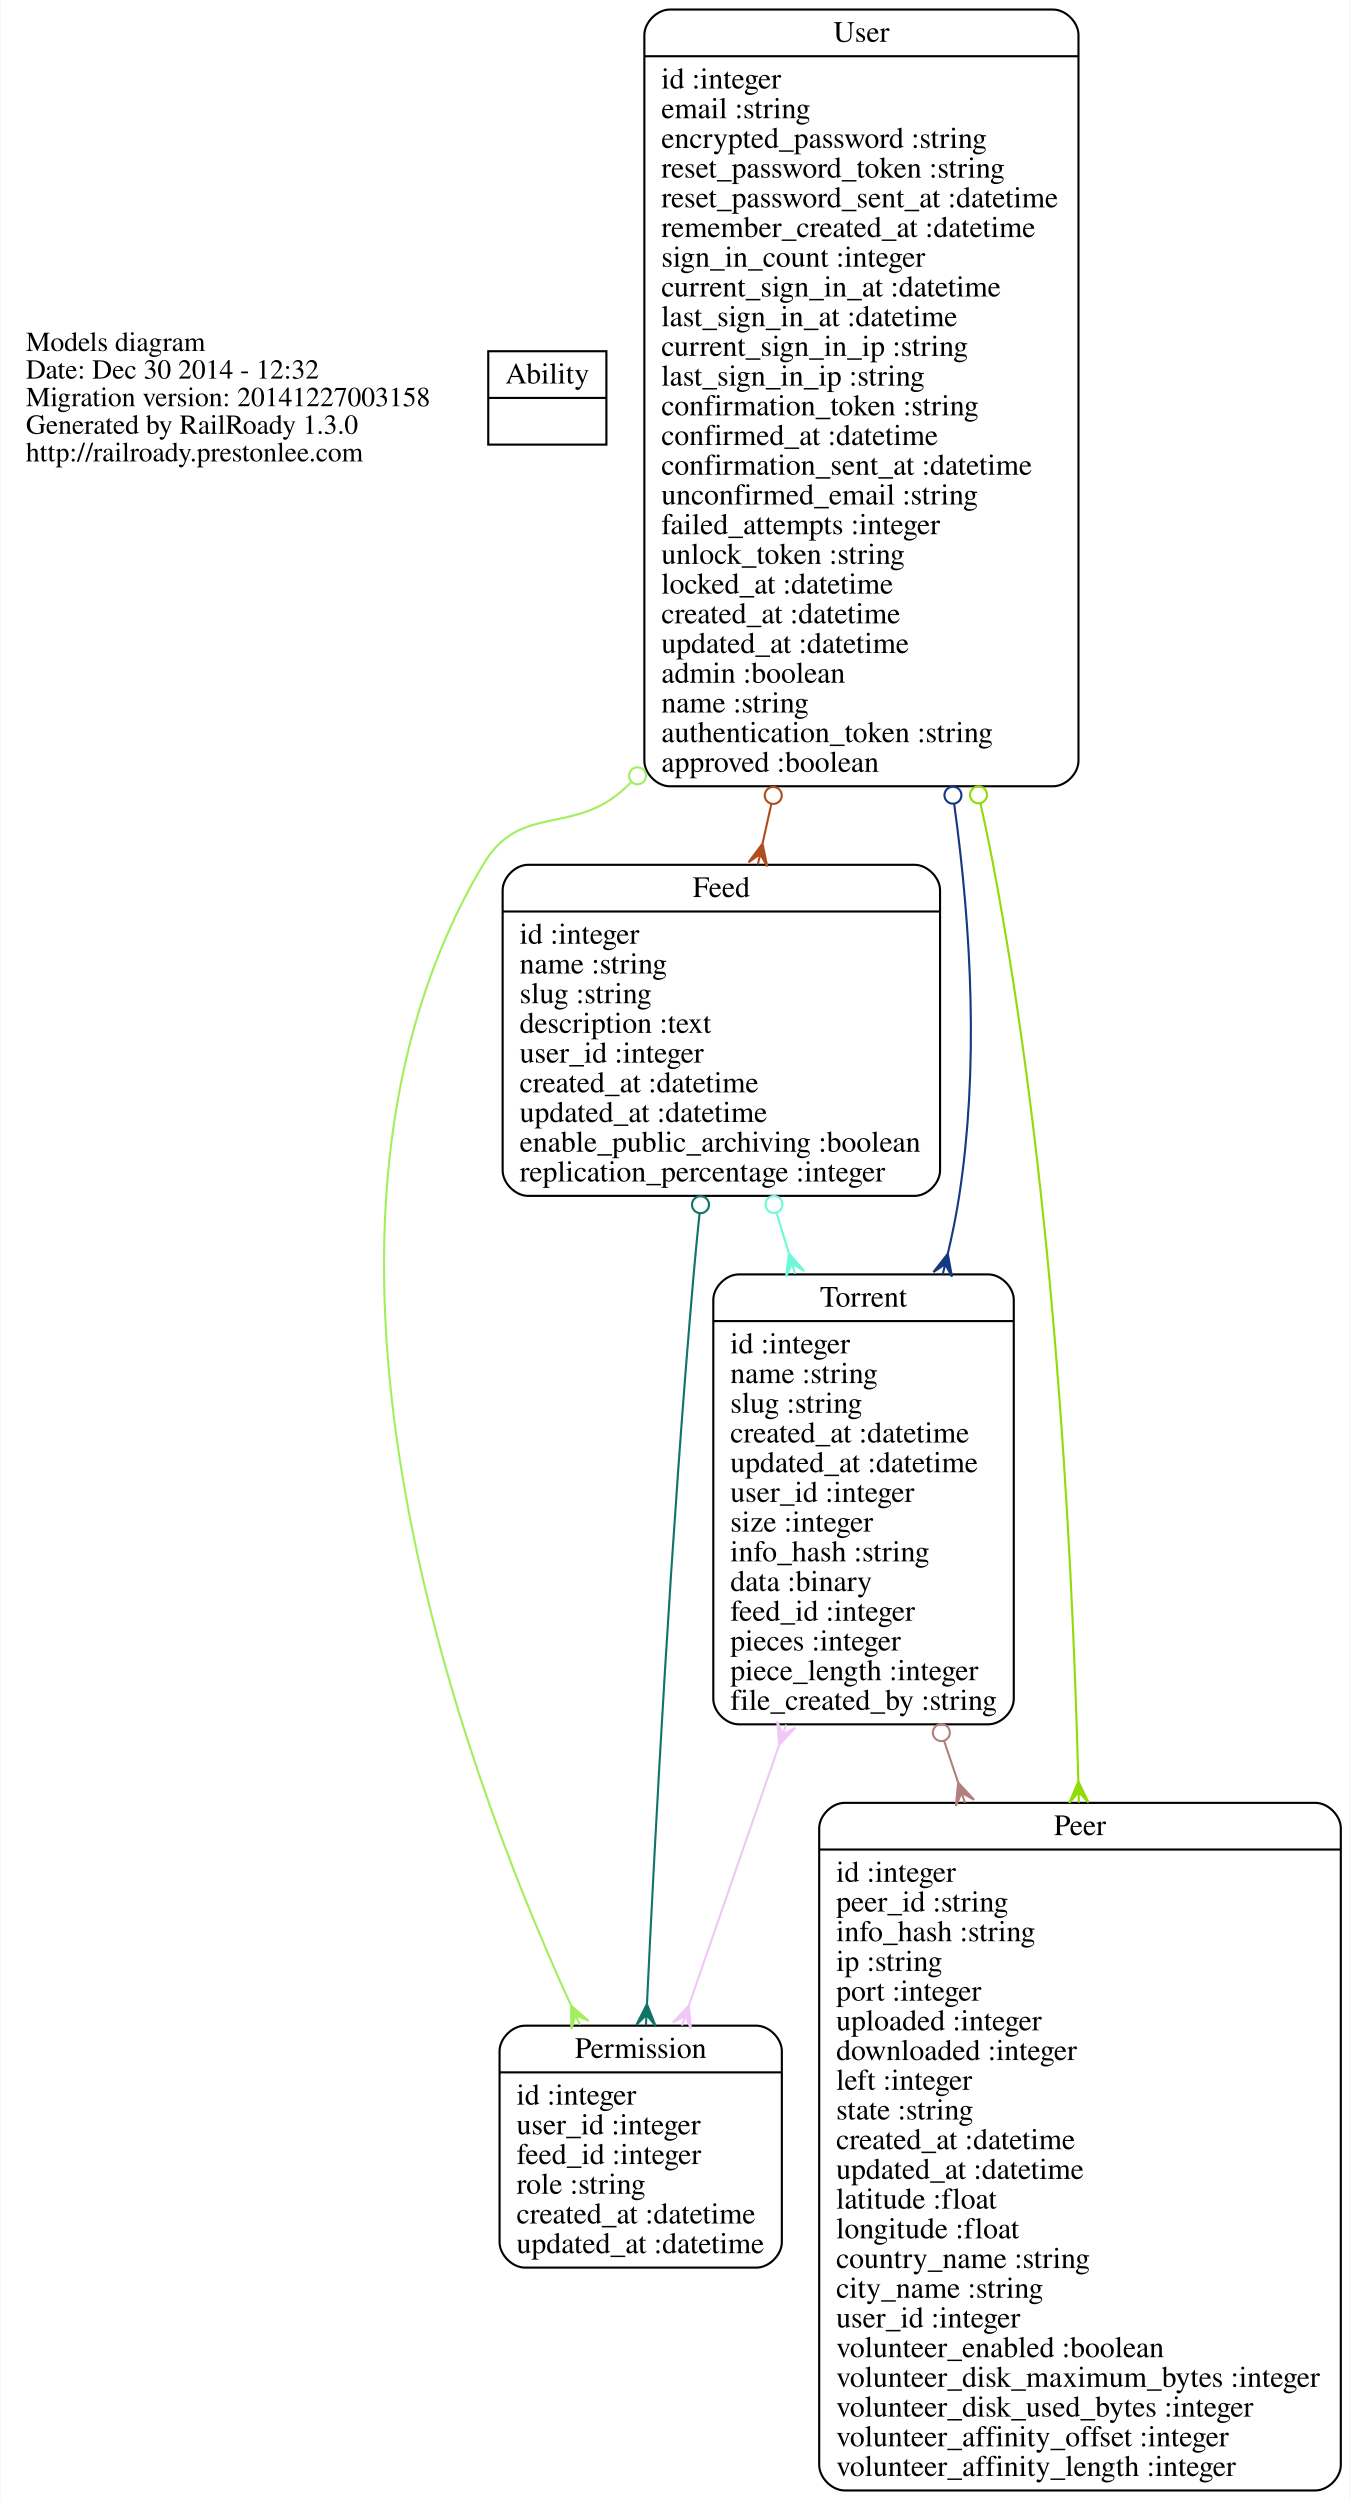
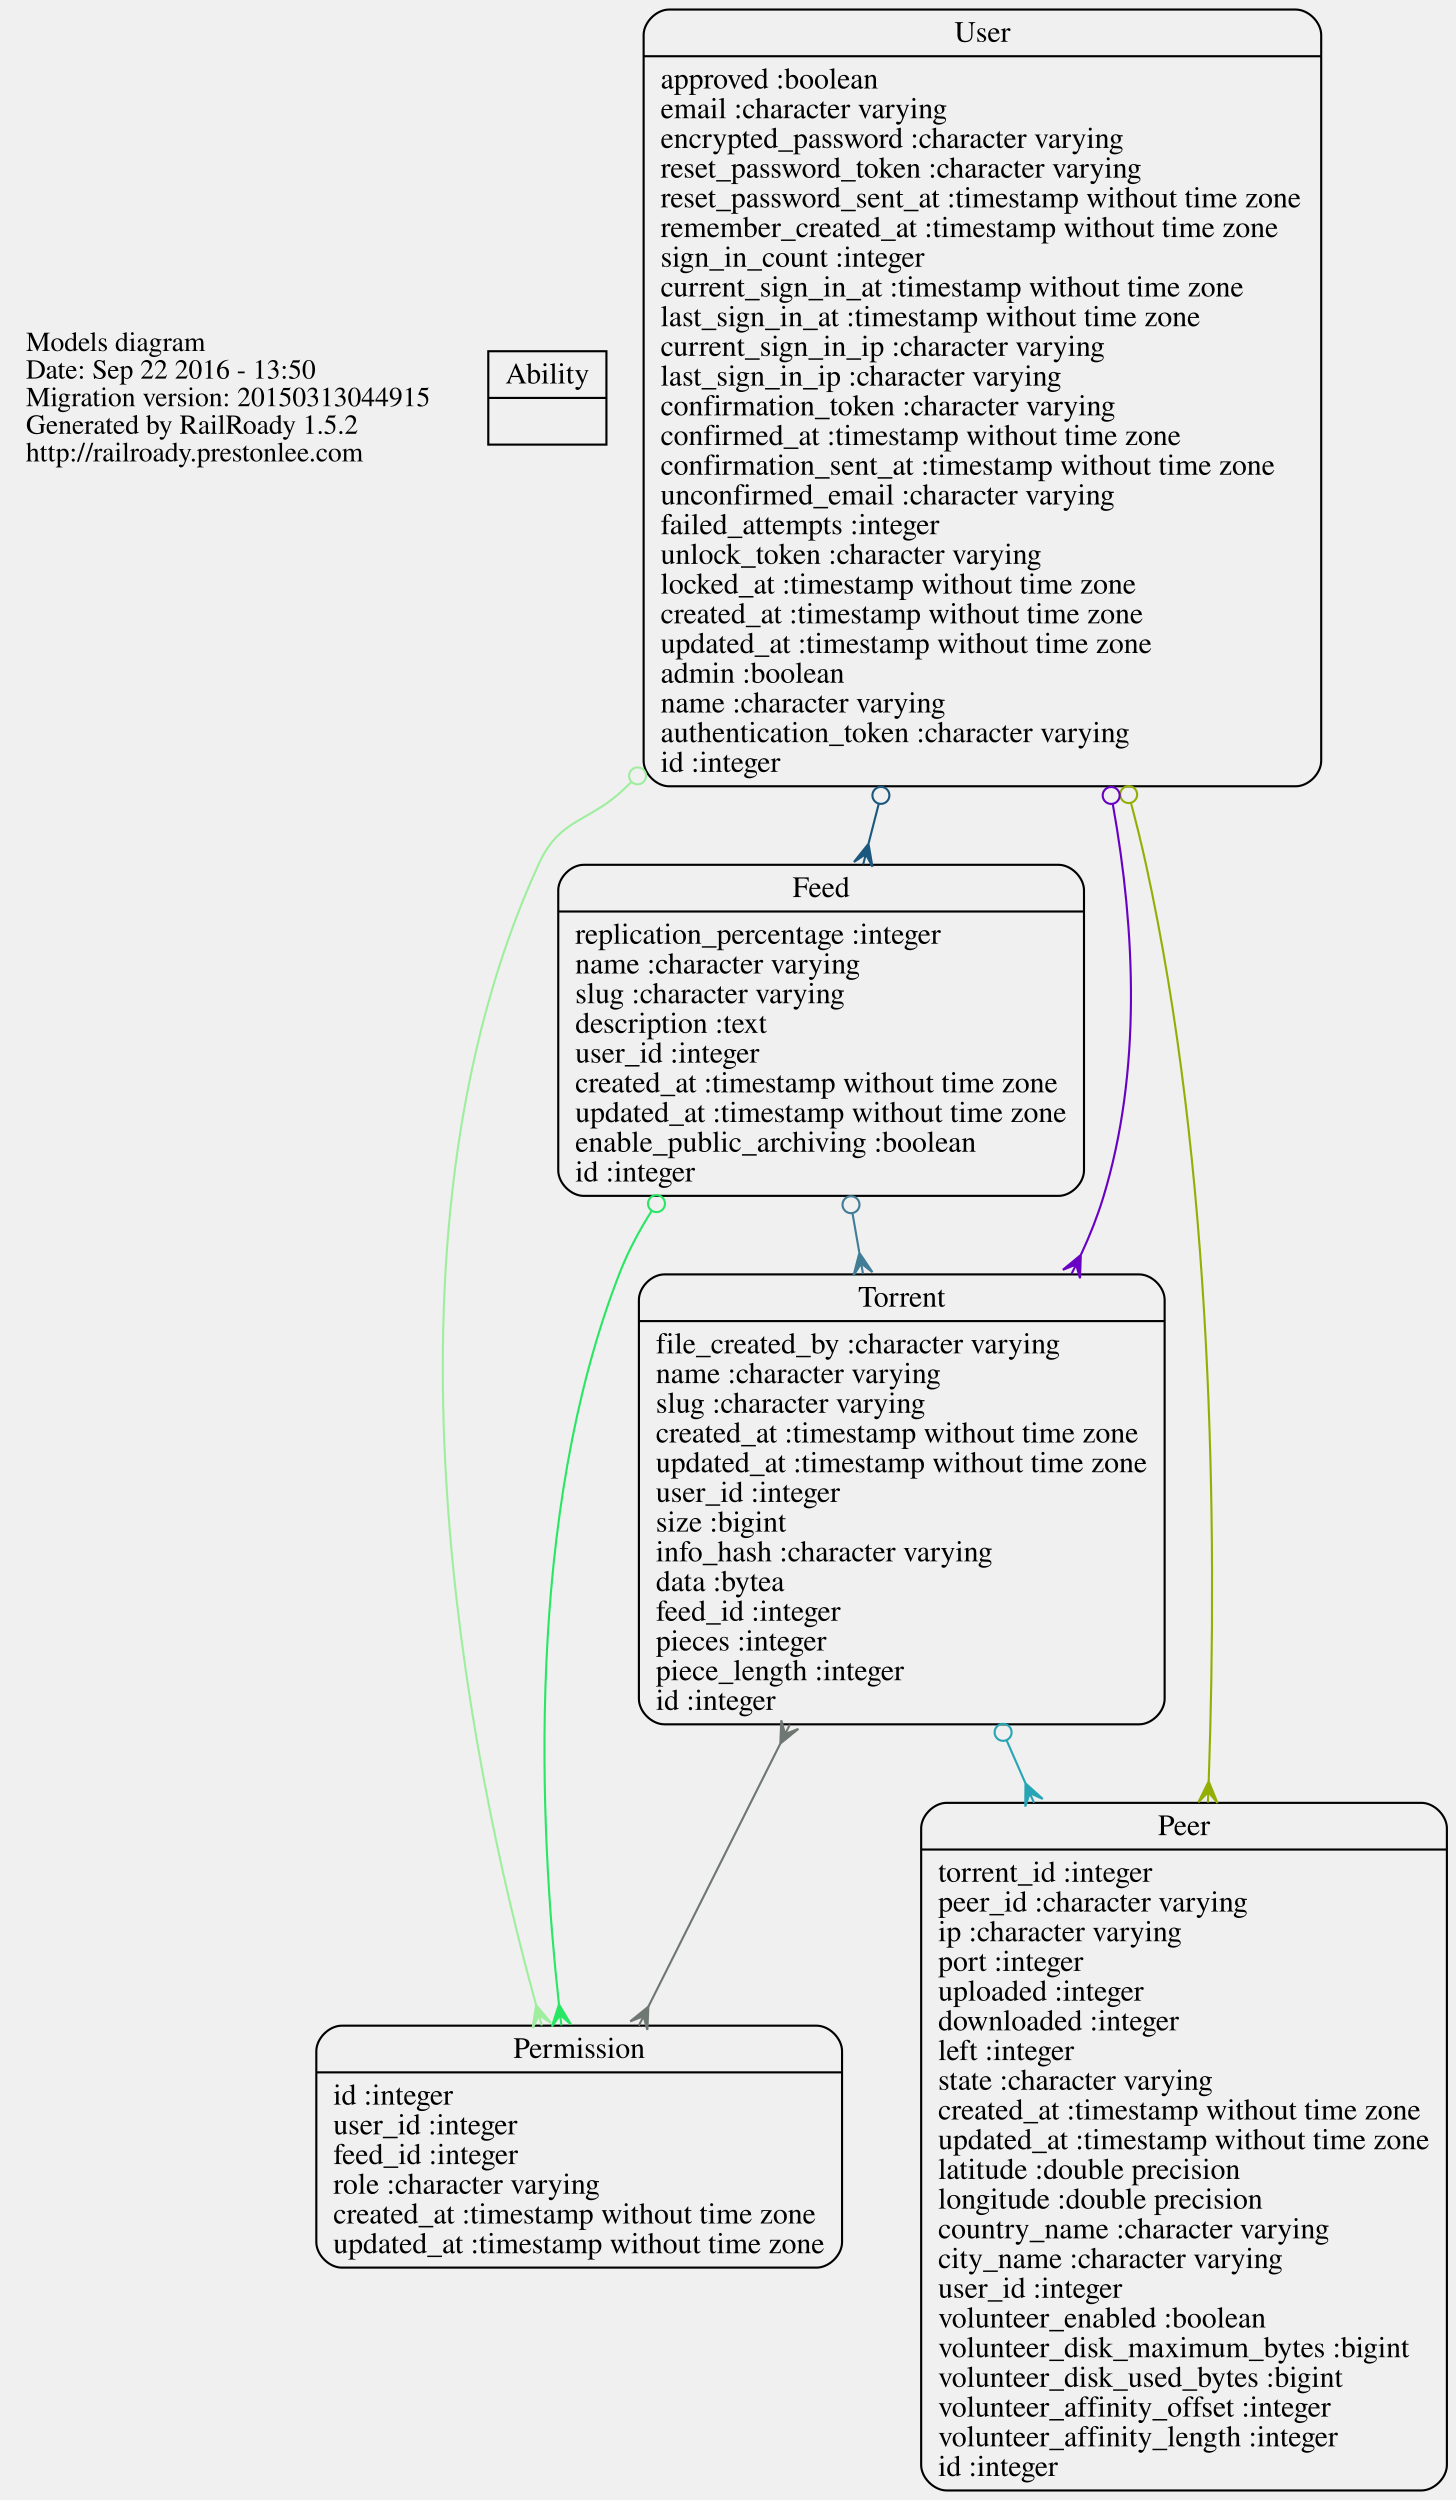
- <svg xmlns="http://www.w3.org/2000/svg" width="636pt" height="1178pt" viewBox="0.00 0.00 635.58 1178.00">
+ <svg xmlns="http://www.w3.org/2000/svg" width="686pt" height="1178pt" viewBox="0.00 0.00 685.55 1178.00">
  <g id="graph0" class="graph" transform="scale(1 1) rotate(0) translate(4 1174)">
-     <polygon fill="white" stroke="none" points="-4,4 -4,-1174 631.583,-1174 631.583,4 -4,4" />
+     <polygon fill="none" stroke="none" points="-4,4 -4,-1174 681.55,-1174 681.55,4 -4,4" />
    <g id="node1" class="node">
      <text text-anchor="start" x="8" y="-1008.6" font-family="Times,serif" font-size="13.00">Models diagram</text>
-       <text text-anchor="start" x="8" y="-995.6" font-family="Times,serif" font-size="13.00">Date: Dec 30 2014 - 12:32</text>
-       <text text-anchor="start" x="8" y="-982.6" font-family="Times,serif" font-size="13.00">Migration version: 20141227003158</text>
-       <text text-anchor="start" x="8" y="-969.6" font-family="Times,serif" font-size="13.00">Generated by RailRoady 1.3.0</text>
+       <text text-anchor="start" x="8" y="-995.6" font-family="Times,serif" font-size="13.00">Date: Sep 22 2016 - 13:50</text>
+       <text text-anchor="start" x="8" y="-982.6" font-family="Times,serif" font-size="13.00">Migration version: 20150313044915</text>
+       <text text-anchor="start" x="8" y="-969.6" font-family="Times,serif" font-size="13.00">Generated by RailRoady 1.5.2</text>
      <text text-anchor="start" x="8" y="-956.6" font-family="Times,serif" font-size="13.00">http://railroady.prestonlee.com</text>
    </g>
    <g id="node2" class="node">
      <polygon fill="none" stroke="black" points="225.853,-964.5 225.853,-1008.5 281.522,-1008.5 281.522,-964.5 225.853,-964.5" />
      <text text-anchor="middle" x="253.688" y="-993.3" font-family="Times,serif" font-size="14.00">Ability</text>
      <polyline fill="none" stroke="black" points="225.853,-986.5 281.522,-986.5 " />
      <text text-anchor="middle" x="253.688" y="-971.3" font-family="Times,serif" font-size="14.00"> </text>
    </g>
    <g id="node3" class="node">
-       <path fill="none" stroke="black" d="M244.637,-610.5C244.637,-610.5 426.738,-610.5 426.738,-610.5 432.738,-610.5 438.738,-616.5 438.738,-622.5 438.738,-622.5 438.738,-754.5 438.738,-754.5 438.738,-760.5 432.738,-766.5 426.738,-766.5 426.738,-766.5 244.637,-766.5 244.637,-766.5 238.637,-766.5 232.637,-760.5 232.637,-754.5 232.637,-754.5 232.637,-622.5 232.637,-622.5 232.637,-616.5 238.637,-610.5 244.637,-610.5" />
-       <text text-anchor="middle" x="335.688" y="-751.3" font-family="Times,serif" font-size="14.00">Feed</text>
-       <polyline fill="none" stroke="black" points="232.637,-744.5 438.738,-744.5 " />
-       <text text-anchor="start" x="240.637" y="-729.3" font-family="Times,serif" font-size="14.00">id :integer</text>
-       <text text-anchor="start" x="240.637" y="-715.3" font-family="Times,serif" font-size="14.00">name :string</text>
-       <text text-anchor="start" x="240.637" y="-701.3" font-family="Times,serif" font-size="14.00">slug :string</text>
-       <text text-anchor="start" x="240.637" y="-687.3" font-family="Times,serif" font-size="14.00">description :text</text>
-       <text text-anchor="start" x="240.637" y="-673.3" font-family="Times,serif" font-size="14.00">user_id :integer</text>
-       <text text-anchor="start" x="240.637" y="-659.3" font-family="Times,serif" font-size="14.00">created_at :datetime</text>
-       <text text-anchor="start" x="240.637" y="-645.3" font-family="Times,serif" font-size="14.00">updated_at :datetime</text>
-       <text text-anchor="start" x="240.637" y="-631.3" font-family="Times,serif" font-size="14.00">enable_public_archiving :boolean</text>
-       <text text-anchor="start" x="240.637" y="-617.3" font-family="Times,serif" font-size="14.00">replication_percentage :integer</text>
+       <path fill="none" stroke="black" d="M270.825,-610.5C270.825,-610.5 494.55,-610.5 494.55,-610.5 500.55,-610.5 506.55,-616.5 506.55,-622.5 506.55,-622.5 506.55,-754.5 506.55,-754.5 506.55,-760.5 500.55,-766.5 494.55,-766.5 494.55,-766.5 270.825,-766.5 270.825,-766.5 264.825,-766.5 258.825,-760.5 258.825,-754.5 258.825,-754.5 258.825,-622.5 258.825,-622.5 258.825,-616.5 264.825,-610.5 270.825,-610.5" />
+       <text text-anchor="middle" x="382.688" y="-751.3" font-family="Times,serif" font-size="14.00">Feed</text>
+       <polyline fill="none" stroke="black" points="258.825,-744.5 506.55,-744.5 " />
+       <text text-anchor="start" x="266.825" y="-729.3" font-family="Times,serif" font-size="14.00">replication_percentage :integer</text>
+       <text text-anchor="start" x="266.825" y="-715.3" font-family="Times,serif" font-size="14.00">name :character varying</text>
+       <text text-anchor="start" x="266.825" y="-701.3" font-family="Times,serif" font-size="14.00">slug :character varying</text>
+       <text text-anchor="start" x="266.825" y="-687.3" font-family="Times,serif" font-size="14.00">description :text</text>
+       <text text-anchor="start" x="266.825" y="-673.3" font-family="Times,serif" font-size="14.00">user_id :integer</text>
+       <text text-anchor="start" x="266.825" y="-659.3" font-family="Times,serif" font-size="14.00">created_at :timestamp without time zone</text>
+       <text text-anchor="start" x="266.825" y="-645.3" font-family="Times,serif" font-size="14.00">updated_at :timestamp without time zone</text>
+       <text text-anchor="start" x="266.825" y="-631.3" font-family="Times,serif" font-size="14.00">enable_public_archiving :boolean</text>
+       <text text-anchor="start" x="266.825" y="-617.3" font-family="Times,serif" font-size="14.00">id :integer</text>
    </g>
    <g id="node5" class="node">
-       <path fill="none" stroke="black" d="M243.182,-105.5C243.182,-105.5 352.193,-105.5 352.193,-105.5 358.193,-105.5 364.193,-111.5 364.193,-117.5 364.193,-117.5 364.193,-207.5 364.193,-207.5 364.193,-213.5 358.193,-219.5 352.193,-219.5 352.193,-219.5 243.182,-219.5 243.182,-219.5 237.182,-219.5 231.182,-213.5 231.182,-207.5 231.182,-207.5 231.182,-117.5 231.182,-117.5 231.182,-111.5 237.182,-105.5 243.182,-105.5" />
-       <text text-anchor="middle" x="297.688" y="-204.3" font-family="Times,serif" font-size="14.00">Permission</text>
-       <polyline fill="none" stroke="black" points="231.182,-197.5 364.193,-197.5 " />
-       <text text-anchor="start" x="239.182" y="-182.3" font-family="Times,serif" font-size="14.00">id :integer</text>
-       <text text-anchor="start" x="239.182" y="-168.3" font-family="Times,serif" font-size="14.00">user_id :integer</text>
-       <text text-anchor="start" x="239.182" y="-154.3" font-family="Times,serif" font-size="14.00">feed_id :integer</text>
-       <text text-anchor="start" x="239.182" y="-140.3" font-family="Times,serif" font-size="14.00">role :string</text>
-       <text text-anchor="start" x="239.182" y="-126.3" font-family="Times,serif" font-size="14.00">created_at :datetime</text>
-       <text text-anchor="start" x="239.182" y="-112.3" font-family="Times,serif" font-size="14.00">updated_at :datetime</text>
+       <path fill="none" stroke="black" d="M156.825,-105.5C156.825,-105.5 380.55,-105.5 380.55,-105.5 386.55,-105.5 392.55,-111.5 392.55,-117.5 392.55,-117.5 392.55,-207.5 392.55,-207.5 392.55,-213.5 386.55,-219.5 380.55,-219.5 380.55,-219.5 156.825,-219.5 156.825,-219.5 150.825,-219.5 144.825,-213.5 144.825,-207.5 144.825,-207.5 144.825,-117.5 144.825,-117.5 144.825,-111.5 150.825,-105.5 156.825,-105.5" />
+       <text text-anchor="middle" x="268.688" y="-204.3" font-family="Times,serif" font-size="14.00">Permission</text>
+       <polyline fill="none" stroke="black" points="144.825,-197.5 392.55,-197.5 " />
+       <text text-anchor="start" x="152.825" y="-182.3" font-family="Times,serif" font-size="14.00">id :integer</text>
+       <text text-anchor="start" x="152.825" y="-168.3" font-family="Times,serif" font-size="14.00">user_id :integer</text>
+       <text text-anchor="start" x="152.825" y="-154.3" font-family="Times,serif" font-size="14.00">feed_id :integer</text>
+       <text text-anchor="start" x="152.825" y="-140.3" font-family="Times,serif" font-size="14.00">role :character varying</text>
+       <text text-anchor="start" x="152.825" y="-126.3" font-family="Times,serif" font-size="14.00">created_at :timestamp without time zone</text>
+       <text text-anchor="start" x="152.825" y="-112.3" font-family="Times,serif" font-size="14.00">updated_at :timestamp without time zone</text>
    </g>
    <g id="edge2" class="edge">
-       <path fill="none" stroke="#127369" d="M325.436,-602.323C324.434,-592.776 323.493,-583.184 322.688,-574 312.06,-452.758 304.501,-310.974 300.636,-229.759" />
-       <ellipse fill="none" stroke="#127369" cx="325.865" cy="-606.345" rx="4" ry="4" />
-       <polygon fill="#127369" stroke="#127369" points="300.632,-229.666 304.656,-219.465 300.396,-224.671 300.161,-219.677 300.161,-219.677 300.161,-219.677 300.396,-224.671 295.666,-219.889 300.632,-229.666 300.632,-229.666" />
+       <path fill="none" stroke="#2ae665" d="M302.839,-603.408C296.857,-593.982 291.629,-584.115 287.688,-574 243.052,-459.455 249.897,-313.129 259.142,-229.701" />
+       <ellipse fill="none" stroke="#2ae665" cx="305.116" cy="-606.854" rx="4" ry="4" />
+       <polygon fill="#2ae665" stroke="#2ae665" points="259.161,-229.531 264.778,-220.113 259.734,-224.564 260.307,-219.597 260.307,-219.597 260.307,-219.597 259.734,-224.564 255.837,-219.081 259.161,-229.531 259.161,-229.531" />
    </g>
    <g id="node6" class="node">
-       <path fill="none" stroke="black" d="M343.9,-361.5C343.9,-361.5 461.476,-361.5 461.476,-361.5 467.476,-361.5 473.476,-367.5 473.476,-373.5 473.476,-373.5 473.476,-561.5 473.476,-561.5 473.476,-567.5 467.476,-573.5 461.476,-573.5 461.476,-573.5 343.9,-573.5 343.9,-573.5 337.9,-573.5 331.9,-567.5 331.9,-561.5 331.9,-561.5 331.9,-373.5 331.9,-373.5 331.9,-367.5 337.9,-361.5 343.9,-361.5" />
-       <text text-anchor="middle" x="402.688" y="-558.3" font-family="Times,serif" font-size="14.00">Torrent</text>
-       <polyline fill="none" stroke="black" points="331.9,-551.5 473.476,-551.5 " />
-       <text text-anchor="start" x="339.9" y="-536.3" font-family="Times,serif" font-size="14.00">id :integer</text>
-       <text text-anchor="start" x="339.9" y="-522.3" font-family="Times,serif" font-size="14.00">name :string</text>
-       <text text-anchor="start" x="339.9" y="-508.3" font-family="Times,serif" font-size="14.00">slug :string</text>
-       <text text-anchor="start" x="339.9" y="-494.3" font-family="Times,serif" font-size="14.00">created_at :datetime</text>
-       <text text-anchor="start" x="339.9" y="-480.3" font-family="Times,serif" font-size="14.00">updated_at :datetime</text>
-       <text text-anchor="start" x="339.9" y="-466.3" font-family="Times,serif" font-size="14.00">user_id :integer</text>
-       <text text-anchor="start" x="339.9" y="-452.3" font-family="Times,serif" font-size="14.00">size :integer</text>
-       <text text-anchor="start" x="339.9" y="-438.3" font-family="Times,serif" font-size="14.00">info_hash :string</text>
-       <text text-anchor="start" x="339.9" y="-424.3" font-family="Times,serif" font-size="14.00">data :binary</text>
-       <text text-anchor="start" x="339.9" y="-410.3" font-family="Times,serif" font-size="14.00">feed_id :integer</text>
-       <text text-anchor="start" x="339.9" y="-396.3" font-family="Times,serif" font-size="14.00">pieces :integer</text>
-       <text text-anchor="start" x="339.9" y="-382.3" font-family="Times,serif" font-size="14.00">piece_length :integer</text>
-       <text text-anchor="start" x="339.9" y="-368.3" font-family="Times,serif" font-size="14.00">file_created_by :string</text>
+       <path fill="none" stroke="black" d="M308.825,-361.5C308.825,-361.5 532.55,-361.5 532.55,-361.5 538.55,-361.5 544.55,-367.5 544.55,-373.5 544.55,-373.5 544.55,-561.5 544.55,-561.5 544.55,-567.5 538.55,-573.5 532.55,-573.5 532.55,-573.5 308.825,-573.5 308.825,-573.5 302.825,-573.5 296.825,-567.5 296.825,-561.5 296.825,-561.5 296.825,-373.5 296.825,-373.5 296.825,-367.5 302.825,-361.5 308.825,-361.5" />
+       <text text-anchor="middle" x="420.688" y="-558.3" font-family="Times,serif" font-size="14.00">Torrent</text>
+       <polyline fill="none" stroke="black" points="296.825,-551.5 544.55,-551.5 " />
+       <text text-anchor="start" x="304.825" y="-536.3" font-family="Times,serif" font-size="14.00">file_created_by :character varying</text>
+       <text text-anchor="start" x="304.825" y="-522.3" font-family="Times,serif" font-size="14.00">name :character varying</text>
+       <text text-anchor="start" x="304.825" y="-508.3" font-family="Times,serif" font-size="14.00">slug :character varying</text>
+       <text text-anchor="start" x="304.825" y="-494.3" font-family="Times,serif" font-size="14.00">created_at :timestamp without time zone</text>
+       <text text-anchor="start" x="304.825" y="-480.3" font-family="Times,serif" font-size="14.00">updated_at :timestamp without time zone</text>
+       <text text-anchor="start" x="304.825" y="-466.3" font-family="Times,serif" font-size="14.00">user_id :integer</text>
+       <text text-anchor="start" x="304.825" y="-452.3" font-family="Times,serif" font-size="14.00">size :bigint</text>
+       <text text-anchor="start" x="304.825" y="-438.3" font-family="Times,serif" font-size="14.00">info_hash :character varying</text>
+       <text text-anchor="start" x="304.825" y="-424.3" font-family="Times,serif" font-size="14.00">data :bytea</text>
+       <text text-anchor="start" x="304.825" y="-410.3" font-family="Times,serif" font-size="14.00">feed_id :integer</text>
+       <text text-anchor="start" x="304.825" y="-396.3" font-family="Times,serif" font-size="14.00">pieces :integer</text>
+       <text text-anchor="start" x="304.825" y="-382.3" font-family="Times,serif" font-size="14.00">piece_length :integer</text>
+       <text text-anchor="start" x="304.825" y="-368.3" font-family="Times,serif" font-size="14.00">id :integer</text>
    </g>
    <g id="edge1" class="edge">
-       <path fill="none" stroke="#6ff8d7" d="M361.705,-602.458C363.593,-596.288 365.514,-590.01 367.442,-583.706" />
-       <ellipse fill="none" stroke="#6ff8d7" cx="360.48" cy="-606.464" rx="4" ry="4" />
-       <polygon fill="#6ff8d7" stroke="#6ff8d7" points="367.55,-583.353 374.779,-575.107 369.013,-578.572 370.476,-573.79 370.476,-573.79 370.476,-573.79 369.013,-578.572 366.172,-572.474 367.55,-583.353 367.55,-583.353" />
+       <path fill="none" stroke="#417d96" d="M397.493,-602.176C398.528,-596.21 399.581,-590.144 400.638,-584.052" />
+       <ellipse fill="none" stroke="#417d96" cx="396.769" cy="-606.348" rx="4" ry="4" />
+       <polygon fill="#417d96" stroke="#417d96" points="400.708,-583.643 406.852,-574.56 401.563,-578.717 402.418,-573.79 402.418,-573.79 402.418,-573.79 401.563,-578.717 397.984,-573.021 400.708,-583.643 400.708,-583.643" />
    </g>
    <g id="node4" class="node">
-       <path fill="none" stroke="black" d="M393.793,-0.5C393.793,-0.5 615.583,-0.5 615.583,-0.5 621.583,-0.5 627.583,-6.5 627.583,-12.5 627.583,-12.5 627.583,-312.5 627.583,-312.5 627.583,-318.5 621.583,-324.5 615.583,-324.5 615.583,-324.5 393.793,-324.5 393.793,-324.5 387.793,-324.5 381.793,-318.5 381.793,-312.5 381.793,-312.5 381.793,-12.5 381.793,-12.5 381.793,-6.5 387.793,-0.5 393.793,-0.5" />
-       <text text-anchor="middle" x="504.688" y="-309.3" font-family="Times,serif" font-size="14.00">Peer</text>
-       <polyline fill="none" stroke="black" points="381.793,-302.5 627.583,-302.5 " />
-       <text text-anchor="start" x="389.793" y="-287.3" font-family="Times,serif" font-size="14.00">id :integer</text>
-       <text text-anchor="start" x="389.793" y="-273.3" font-family="Times,serif" font-size="14.00">peer_id :string</text>
-       <text text-anchor="start" x="389.793" y="-259.3" font-family="Times,serif" font-size="14.00">info_hash :string</text>
-       <text text-anchor="start" x="389.793" y="-245.3" font-family="Times,serif" font-size="14.00">ip :string</text>
-       <text text-anchor="start" x="389.793" y="-231.3" font-family="Times,serif" font-size="14.00">port :integer</text>
-       <text text-anchor="start" x="389.793" y="-217.3" font-family="Times,serif" font-size="14.00">uploaded :integer</text>
-       <text text-anchor="start" x="389.793" y="-203.3" font-family="Times,serif" font-size="14.00">downloaded :integer</text>
-       <text text-anchor="start" x="389.793" y="-189.3" font-family="Times,serif" font-size="14.00">left :integer</text>
-       <text text-anchor="start" x="389.793" y="-175.3" font-family="Times,serif" font-size="14.00">state :string</text>
-       <text text-anchor="start" x="389.793" y="-161.3" font-family="Times,serif" font-size="14.00">created_at :datetime</text>
-       <text text-anchor="start" x="389.793" y="-147.3" font-family="Times,serif" font-size="14.00">updated_at :datetime</text>
-       <text text-anchor="start" x="389.793" y="-133.3" font-family="Times,serif" font-size="14.00">latitude :float</text>
-       <text text-anchor="start" x="389.793" y="-119.3" font-family="Times,serif" font-size="14.00">longitude :float</text>
-       <text text-anchor="start" x="389.793" y="-105.3" font-family="Times,serif" font-size="14.00">country_name :string</text>
-       <text text-anchor="start" x="389.793" y="-91.3" font-family="Times,serif" font-size="14.00">city_name :string</text>
-       <text text-anchor="start" x="389.793" y="-77.3" font-family="Times,serif" font-size="14.00">user_id :integer</text>
-       <text text-anchor="start" x="389.793" y="-63.3" font-family="Times,serif" font-size="14.00">volunteer_enabled :boolean</text>
-       <text text-anchor="start" x="389.793" y="-49.3" font-family="Times,serif" font-size="14.00">volunteer_disk_maximum_bytes :integer</text>
-       <text text-anchor="start" x="389.793" y="-35.3" font-family="Times,serif" font-size="14.00">volunteer_disk_used_bytes :integer</text>
-       <text text-anchor="start" x="389.793" y="-21.3" font-family="Times,serif" font-size="14.00">volunteer_affinity_offset :integer</text>
-       <text text-anchor="start" x="389.793" y="-7.3" font-family="Times,serif" font-size="14.00">volunteer_affinity_length :integer</text>
+       <path fill="none" stroke="black" d="M441.825,-0.5C441.825,-0.5 665.55,-0.5 665.55,-0.5 671.55,-0.5 677.55,-6.5 677.55,-12.5 677.55,-12.5 677.55,-312.5 677.55,-312.5 677.55,-318.5 671.55,-324.5 665.55,-324.5 665.55,-324.5 441.825,-324.5 441.825,-324.5 435.825,-324.5 429.825,-318.5 429.825,-312.5 429.825,-312.5 429.825,-12.5 429.825,-12.5 429.825,-6.5 435.825,-0.5 441.825,-0.5" />
+       <text text-anchor="middle" x="553.688" y="-309.3" font-family="Times,serif" font-size="14.00">Peer</text>
+       <polyline fill="none" stroke="black" points="429.825,-302.5 677.55,-302.5 " />
+       <text text-anchor="start" x="437.825" y="-287.3" font-family="Times,serif" font-size="14.00">torrent_id :integer</text>
+       <text text-anchor="start" x="437.825" y="-273.3" font-family="Times,serif" font-size="14.00">peer_id :character varying</text>
+       <text text-anchor="start" x="437.825" y="-259.3" font-family="Times,serif" font-size="14.00">ip :character varying</text>
+       <text text-anchor="start" x="437.825" y="-245.3" font-family="Times,serif" font-size="14.00">port :integer</text>
+       <text text-anchor="start" x="437.825" y="-231.3" font-family="Times,serif" font-size="14.00">uploaded :integer</text>
+       <text text-anchor="start" x="437.825" y="-217.3" font-family="Times,serif" font-size="14.00">downloaded :integer</text>
+       <text text-anchor="start" x="437.825" y="-203.3" font-family="Times,serif" font-size="14.00">left :integer</text>
+       <text text-anchor="start" x="437.825" y="-189.3" font-family="Times,serif" font-size="14.00">state :character varying</text>
+       <text text-anchor="start" x="437.825" y="-175.3" font-family="Times,serif" font-size="14.00">created_at :timestamp without time zone</text>
+       <text text-anchor="start" x="437.825" y="-161.3" font-family="Times,serif" font-size="14.00">updated_at :timestamp without time zone</text>
+       <text text-anchor="start" x="437.825" y="-147.3" font-family="Times,serif" font-size="14.00">latitude :double precision</text>
+       <text text-anchor="start" x="437.825" y="-133.3" font-family="Times,serif" font-size="14.00">longitude :double precision</text>
+       <text text-anchor="start" x="437.825" y="-119.3" font-family="Times,serif" font-size="14.00">country_name :character varying</text>
+       <text text-anchor="start" x="437.825" y="-105.3" font-family="Times,serif" font-size="14.00">city_name :character varying</text>
+       <text text-anchor="start" x="437.825" y="-91.3" font-family="Times,serif" font-size="14.00">user_id :integer</text>
+       <text text-anchor="start" x="437.825" y="-77.3" font-family="Times,serif" font-size="14.00">volunteer_enabled :boolean</text>
+       <text text-anchor="start" x="437.825" y="-63.3" font-family="Times,serif" font-size="14.00">volunteer_disk_maximum_bytes :bigint</text>
+       <text text-anchor="start" x="437.825" y="-49.3" font-family="Times,serif" font-size="14.00">volunteer_disk_used_bytes :bigint</text>
+       <text text-anchor="start" x="437.825" y="-35.3" font-family="Times,serif" font-size="14.00">volunteer_affinity_offset :integer</text>
+       <text text-anchor="start" x="437.825" y="-21.3" font-family="Times,serif" font-size="14.00">volunteer_affinity_length :integer</text>
+       <text text-anchor="start" x="437.825" y="-7.3" font-family="Times,serif" font-size="14.00">id :integer</text>
    </g>
    <g id="edge3" class="edge">
-       <path fill="none" stroke="#b2807c" d="M440.643,-353.75C442.808,-347.32 445.006,-340.789 447.221,-334.21" />
-       <ellipse fill="none" stroke="#b2807c" cx="439.352" cy="-357.585" rx="4" ry="4" />
-       <polygon fill="#b2807c" stroke="#b2807c" points="447.286,-334.018 454.741,-325.976 448.881,-329.279 450.476,-324.541 450.476,-324.541 450.476,-324.541 448.881,-329.279 446.211,-323.105 447.286,-334.018 447.286,-334.018" />
+       <path fill="none" stroke="#28a5b5" d="M470.054,-354.035C472.969,-347.392 475.932,-340.643 478.917,-333.842" />
+       <ellipse fill="none" stroke="#28a5b5" cx="468.439" cy="-357.713" rx="4" ry="4" />
+       <polygon fill="#28a5b5" stroke="#28a5b5" points="478.981,-333.697 487.12,-326.349 480.99,-329.119 483,-324.541 483,-324.541 483,-324.541 480.99,-329.119 478.879,-322.732 478.981,-333.697 478.981,-333.697" />
    </g>
    <g id="edge4" class="edge">
-       <path fill="none" stroke="#f0c7f7" d="M362.937,-351.792C348.597,-310.409 332.905,-265.127 320.504,-229.342" />
-       <polygon fill="#f0c7f7" stroke="#f0c7f7" points="362.984,-351.927 362.007,-362.849 364.621,-356.651 366.259,-361.376 366.259,-361.376 366.259,-361.376 364.621,-356.651 370.51,-359.902 362.984,-351.927 362.984,-351.927" />
-       <polygon fill="#f0c7f7" stroke="#f0c7f7" points="320.372,-228.961 321.35,-218.039 318.735,-224.237 317.098,-219.512 317.098,-219.512 317.098,-219.512 318.735,-224.237 312.846,-220.986 320.372,-228.961 320.372,-228.961" />
+       <path fill="none" stroke="#6f7772" d="M363.429,-352.36C342.423,-310.485 319.379,-264.548 301.278,-228.465" />
+       <polygon fill="#6f7772" stroke="#6f7772" points="363.468,-352.437 363.93,-363.393 365.71,-356.906 367.952,-361.376 367.952,-361.376 367.952,-361.376 365.71,-356.906 371.974,-359.358 363.468,-352.437 363.468,-352.437" />
+       <polygon fill="#6f7772" stroke="#6f7772" points="301.27,-228.451 300.809,-217.494 299.028,-223.981 296.786,-219.512 296.786,-219.512 296.786,-219.512 299.028,-223.981 292.764,-221.53 301.27,-228.451 301.27,-228.451" />
    </g>
    <g id="node7" class="node">
-       <path fill="none" stroke="black" d="M311.41,-803.5C311.41,-803.5 491.966,-803.5 491.966,-803.5 497.966,-803.5 503.966,-809.5 503.966,-815.5 503.966,-815.5 503.966,-1157.5 503.966,-1157.5 503.966,-1163.5 497.966,-1169.5 491.966,-1169.5 491.966,-1169.5 311.41,-1169.5 311.41,-1169.5 305.41,-1169.5 299.41,-1163.5 299.41,-1157.5 299.41,-1157.5 299.41,-815.5 299.41,-815.5 299.41,-809.5 305.41,-803.5 311.41,-803.5" />
-       <text text-anchor="middle" x="401.688" y="-1154.3" font-family="Times,serif" font-size="14.00">User</text>
-       <polyline fill="none" stroke="black" points="299.41,-1147.5 503.966,-1147.5 " />
-       <text text-anchor="start" x="307.41" y="-1132.3" font-family="Times,serif" font-size="14.00">id :integer</text>
-       <text text-anchor="start" x="307.41" y="-1118.3" font-family="Times,serif" font-size="14.00">email :string</text>
-       <text text-anchor="start" x="307.41" y="-1104.3" font-family="Times,serif" font-size="14.00">encrypted_password :string</text>
-       <text text-anchor="start" x="307.41" y="-1090.3" font-family="Times,serif" font-size="14.00">reset_password_token :string</text>
-       <text text-anchor="start" x="307.41" y="-1076.3" font-family="Times,serif" font-size="14.00">reset_password_sent_at :datetime</text>
-       <text text-anchor="start" x="307.41" y="-1062.3" font-family="Times,serif" font-size="14.00">remember_created_at :datetime</text>
-       <text text-anchor="start" x="307.41" y="-1048.3" font-family="Times,serif" font-size="14.00">sign_in_count :integer</text>
-       <text text-anchor="start" x="307.41" y="-1034.3" font-family="Times,serif" font-size="14.00">current_sign_in_at :datetime</text>
-       <text text-anchor="start" x="307.41" y="-1020.3" font-family="Times,serif" font-size="14.00">last_sign_in_at :datetime</text>
-       <text text-anchor="start" x="307.41" y="-1006.3" font-family="Times,serif" font-size="14.00">current_sign_in_ip :string</text>
-       <text text-anchor="start" x="307.41" y="-992.3" font-family="Times,serif" font-size="14.00">last_sign_in_ip :string</text>
-       <text text-anchor="start" x="307.41" y="-978.3" font-family="Times,serif" font-size="14.00">confirmation_token :string</text>
-       <text text-anchor="start" x="307.41" y="-964.3" font-family="Times,serif" font-size="14.00">confirmed_at :datetime</text>
-       <text text-anchor="start" x="307.41" y="-950.3" font-family="Times,serif" font-size="14.00">confirmation_sent_at :datetime</text>
-       <text text-anchor="start" x="307.41" y="-936.3" font-family="Times,serif" font-size="14.00">unconfirmed_email :string</text>
-       <text text-anchor="start" x="307.41" y="-922.3" font-family="Times,serif" font-size="14.00">failed_attempts :integer</text>
-       <text text-anchor="start" x="307.41" y="-908.3" font-family="Times,serif" font-size="14.00">unlock_token :string</text>
-       <text text-anchor="start" x="307.41" y="-894.3" font-family="Times,serif" font-size="14.00">locked_at :datetime</text>
-       <text text-anchor="start" x="307.41" y="-880.3" font-family="Times,serif" font-size="14.00">created_at :datetime</text>
-       <text text-anchor="start" x="307.41" y="-866.3" font-family="Times,serif" font-size="14.00">updated_at :datetime</text>
-       <text text-anchor="start" x="307.41" y="-852.3" font-family="Times,serif" font-size="14.00">admin :boolean</text>
-       <text text-anchor="start" x="307.41" y="-838.3" font-family="Times,serif" font-size="14.00">name :string</text>
-       <text text-anchor="start" x="307.41" y="-824.3" font-family="Times,serif" font-size="14.00">authentication_token :string</text>
-       <text text-anchor="start" x="307.41" y="-810.3" font-family="Times,serif" font-size="14.00">approved :boolean</text>
+       <path fill="none" stroke="black" d="M311.053,-803.5C311.053,-803.5 606.323,-803.5 606.323,-803.5 612.323,-803.5 618.323,-809.5 618.323,-815.5 618.323,-815.5 618.323,-1157.5 618.323,-1157.5 618.323,-1163.5 612.323,-1169.5 606.323,-1169.5 606.323,-1169.5 311.053,-1169.5 311.053,-1169.5 305.053,-1169.5 299.053,-1163.5 299.053,-1157.5 299.053,-1157.5 299.053,-815.5 299.053,-815.5 299.053,-809.5 305.053,-803.5 311.053,-803.5" />
+       <text text-anchor="middle" x="458.688" y="-1154.3" font-family="Times,serif" font-size="14.00">User</text>
+       <polyline fill="none" stroke="black" points="299.053,-1147.5 618.323,-1147.5 " />
+       <text text-anchor="start" x="307.053" y="-1132.3" font-family="Times,serif" font-size="14.00">approved :boolean</text>
+       <text text-anchor="start" x="307.053" y="-1118.3" font-family="Times,serif" font-size="14.00">email :character varying</text>
+       <text text-anchor="start" x="307.053" y="-1104.3" font-family="Times,serif" font-size="14.00">encrypted_password :character varying</text>
+       <text text-anchor="start" x="307.053" y="-1090.3" font-family="Times,serif" font-size="14.00">reset_password_token :character varying</text>
+       <text text-anchor="start" x="307.053" y="-1076.3" font-family="Times,serif" font-size="14.00">reset_password_sent_at :timestamp without time zone</text>
+       <text text-anchor="start" x="307.053" y="-1062.3" font-family="Times,serif" font-size="14.00">remember_created_at :timestamp without time zone</text>
+       <text text-anchor="start" x="307.053" y="-1048.3" font-family="Times,serif" font-size="14.00">sign_in_count :integer</text>
+       <text text-anchor="start" x="307.053" y="-1034.3" font-family="Times,serif" font-size="14.00">current_sign_in_at :timestamp without time zone</text>
+       <text text-anchor="start" x="307.053" y="-1020.3" font-family="Times,serif" font-size="14.00">last_sign_in_at :timestamp without time zone</text>
+       <text text-anchor="start" x="307.053" y="-1006.3" font-family="Times,serif" font-size="14.00">current_sign_in_ip :character varying</text>
+       <text text-anchor="start" x="307.053" y="-992.3" font-family="Times,serif" font-size="14.00">last_sign_in_ip :character varying</text>
+       <text text-anchor="start" x="307.053" y="-978.3" font-family="Times,serif" font-size="14.00">confirmation_token :character varying</text>
+       <text text-anchor="start" x="307.053" y="-964.3" font-family="Times,serif" font-size="14.00">confirmed_at :timestamp without time zone</text>
+       <text text-anchor="start" x="307.053" y="-950.3" font-family="Times,serif" font-size="14.00">confirmation_sent_at :timestamp without time zone</text>
+       <text text-anchor="start" x="307.053" y="-936.3" font-family="Times,serif" font-size="14.00">unconfirmed_email :character varying</text>
+       <text text-anchor="start" x="307.053" y="-922.3" font-family="Times,serif" font-size="14.00">failed_attempts :integer</text>
+       <text text-anchor="start" x="307.053" y="-908.3" font-family="Times,serif" font-size="14.00">unlock_token :character varying</text>
+       <text text-anchor="start" x="307.053" y="-894.3" font-family="Times,serif" font-size="14.00">locked_at :timestamp without time zone</text>
+       <text text-anchor="start" x="307.053" y="-880.3" font-family="Times,serif" font-size="14.00">created_at :timestamp without time zone</text>
+       <text text-anchor="start" x="307.053" y="-866.3" font-family="Times,serif" font-size="14.00">updated_at :timestamp without time zone</text>
+       <text text-anchor="start" x="307.053" y="-852.3" font-family="Times,serif" font-size="14.00">admin :boolean</text>
+       <text text-anchor="start" x="307.053" y="-838.3" font-family="Times,serif" font-size="14.00">name :character varying</text>
+       <text text-anchor="start" x="307.053" y="-824.3" font-family="Times,serif" font-size="14.00">authentication_token :character varying</text>
+       <text text-anchor="start" x="307.053" y="-810.3" font-family="Times,serif" font-size="14.00">id :integer</text>
    </g>
    <g id="edge6" class="edge">
-       <path fill="none" stroke="#b04d20" d="M359.248,-795.165C357.846,-788.875 356.468,-782.695 355.126,-776.679" />
-       <ellipse fill="none" stroke="#b04d20" cx="360.146" cy="-799.191" rx="4" ry="4" />
-       <polygon fill="#b04d20" stroke="#b04d20" points="355.081,-776.475 357.297,-765.736 353.993,-771.595 352.905,-766.715 352.905,-766.715 352.905,-766.715 353.993,-771.595 348.512,-767.694 355.081,-776.475 355.081,-776.475" />
+       <path fill="none" stroke="#1b587f" d="M409.818,-795.165C408.203,-788.875 406.616,-782.695 405.071,-776.679" />
+       <ellipse fill="none" stroke="#1b587f" cx="410.859" cy="-799.22" rx="4" ry="4" />
+       <polygon fill="#1b587f" stroke="#1b587f" points="405,-776.401 406.872,-765.596 403.757,-771.558 402.513,-766.715 402.513,-766.715 402.513,-766.715 403.757,-771.558 398.155,-767.834 405,-776.401 405,-776.401" />
    </g>
    <g id="edge8" class="edge">
-       <path fill="none" stroke="#91db08" d="M457.807,-795.338C459.945,-785.792 461.924,-776.307 463.688,-767 491.006,-622.861 500.719,-456.322 503.905,-334.752" />
-       <ellipse fill="none" stroke="#91db08" cx="456.865" cy="-799.47" rx="4" ry="4" />
-       <polygon fill="#91db08" stroke="#91db08" points="503.909,-334.605 508.657,-324.72 504.034,-329.606 504.159,-324.608 504.159,-324.608 504.159,-324.608 504.034,-329.606 499.66,-324.495 503.909,-334.605 503.909,-334.605" />
+       <path fill="none" stroke="#93af06" d="M528.668,-795.712C531.25,-786.063 533.614,-776.455 535.688,-767 567.113,-623.718 569.56,-456.747 565.32,-334.801" />
+       <ellipse fill="none" stroke="#93af06" cx="527.606" cy="-799.599" rx="4" ry="4" />
+       <polygon fill="#93af06" stroke="#93af06" points="565.313,-334.618 569.444,-324.46 565.13,-329.621 564.947,-324.625 564.947,-324.625 564.947,-324.625 565.13,-329.621 560.45,-324.79 565.313,-334.618 565.313,-334.618" />
    </g>
    <g id="edge7" class="edge">
-       <path fill="none" stroke="#a2ef5d" d="M293.324,-805.537C292.45,-804.683 291.571,-803.837 290.688,-803 266.155,-779.743 241.035,-796.014 223.688,-767 120.842,-594.988 211.246,-346.178 264.825,-229.092" />
-       <ellipse fill="none" stroke="#a2ef5d" cx="296.212" cy="-808.447" rx="4" ry="4" />
-       <polygon fill="#a2ef5d" stroke="#a2ef5d" points="264.892,-228.949 273.177,-221.764 266.992,-224.411 269.093,-219.874 269.093,-219.874 269.093,-219.874 266.992,-224.411 265.009,-217.984 264.892,-228.949 264.892,-228.949" />
+       <path fill="none" stroke="#9fee9f" d="M293.291,-805.549C292.422,-804.696 291.554,-803.846 290.688,-803 273.34,-786.055 259.803,-789.039 249.688,-767 167.152,-587.179 216.652,-344.452 248.355,-229.334" />
+       <ellipse fill="none" stroke="#9fee9f" cx="296.193" cy="-808.414" rx="4" ry="4" />
+       <polygon fill="#9fee9f" stroke="#9fee9f" points="248.385,-229.229 255.412,-220.81 249.732,-224.413 251.078,-219.598 251.078,-219.598 251.078,-219.598 249.732,-224.413 246.745,-218.386 248.385,-229.229 248.385,-229.229" />
    </g>
    <g id="edge5" class="edge">
-       <path fill="none" stroke="#153882" d="M445.386,-795.288C453.575,-735.84 457.013,-670.094 447.688,-610 446.323,-601.208 444.509,-592.214 442.39,-583.233" />
-       <ellipse fill="none" stroke="#153882" cx="444.818" cy="-799.296" rx="4" ry="4" />
-       <polygon fill="#153882" stroke="#153882" points="442.385,-583.21 444.347,-572.421 441.182,-578.356 439.979,-573.503 439.979,-573.503 439.979,-573.503 441.182,-578.356 435.611,-574.585 442.385,-583.21 442.385,-583.21" />
+       <path fill="none" stroke="#6801c3" d="M520.126,-795.068C530.884,-735.034 533.659,-669.009 515.688,-610 512.905,-600.862 509.313,-591.778 505.16,-582.88" />
+       <ellipse fill="none" stroke="#6801c3" cx="519.361" cy="-799.184" rx="4" ry="4" />
+       <polygon fill="#6801c3" stroke="#6801c3" points="505.049,-582.655 504.678,-571.695 502.845,-578.168 500.64,-573.68 500.64,-573.68 500.64,-573.68 502.845,-578.168 496.601,-575.664 505.049,-582.655 505.049,-582.655" />
    </g>
  </g>
</svg>
